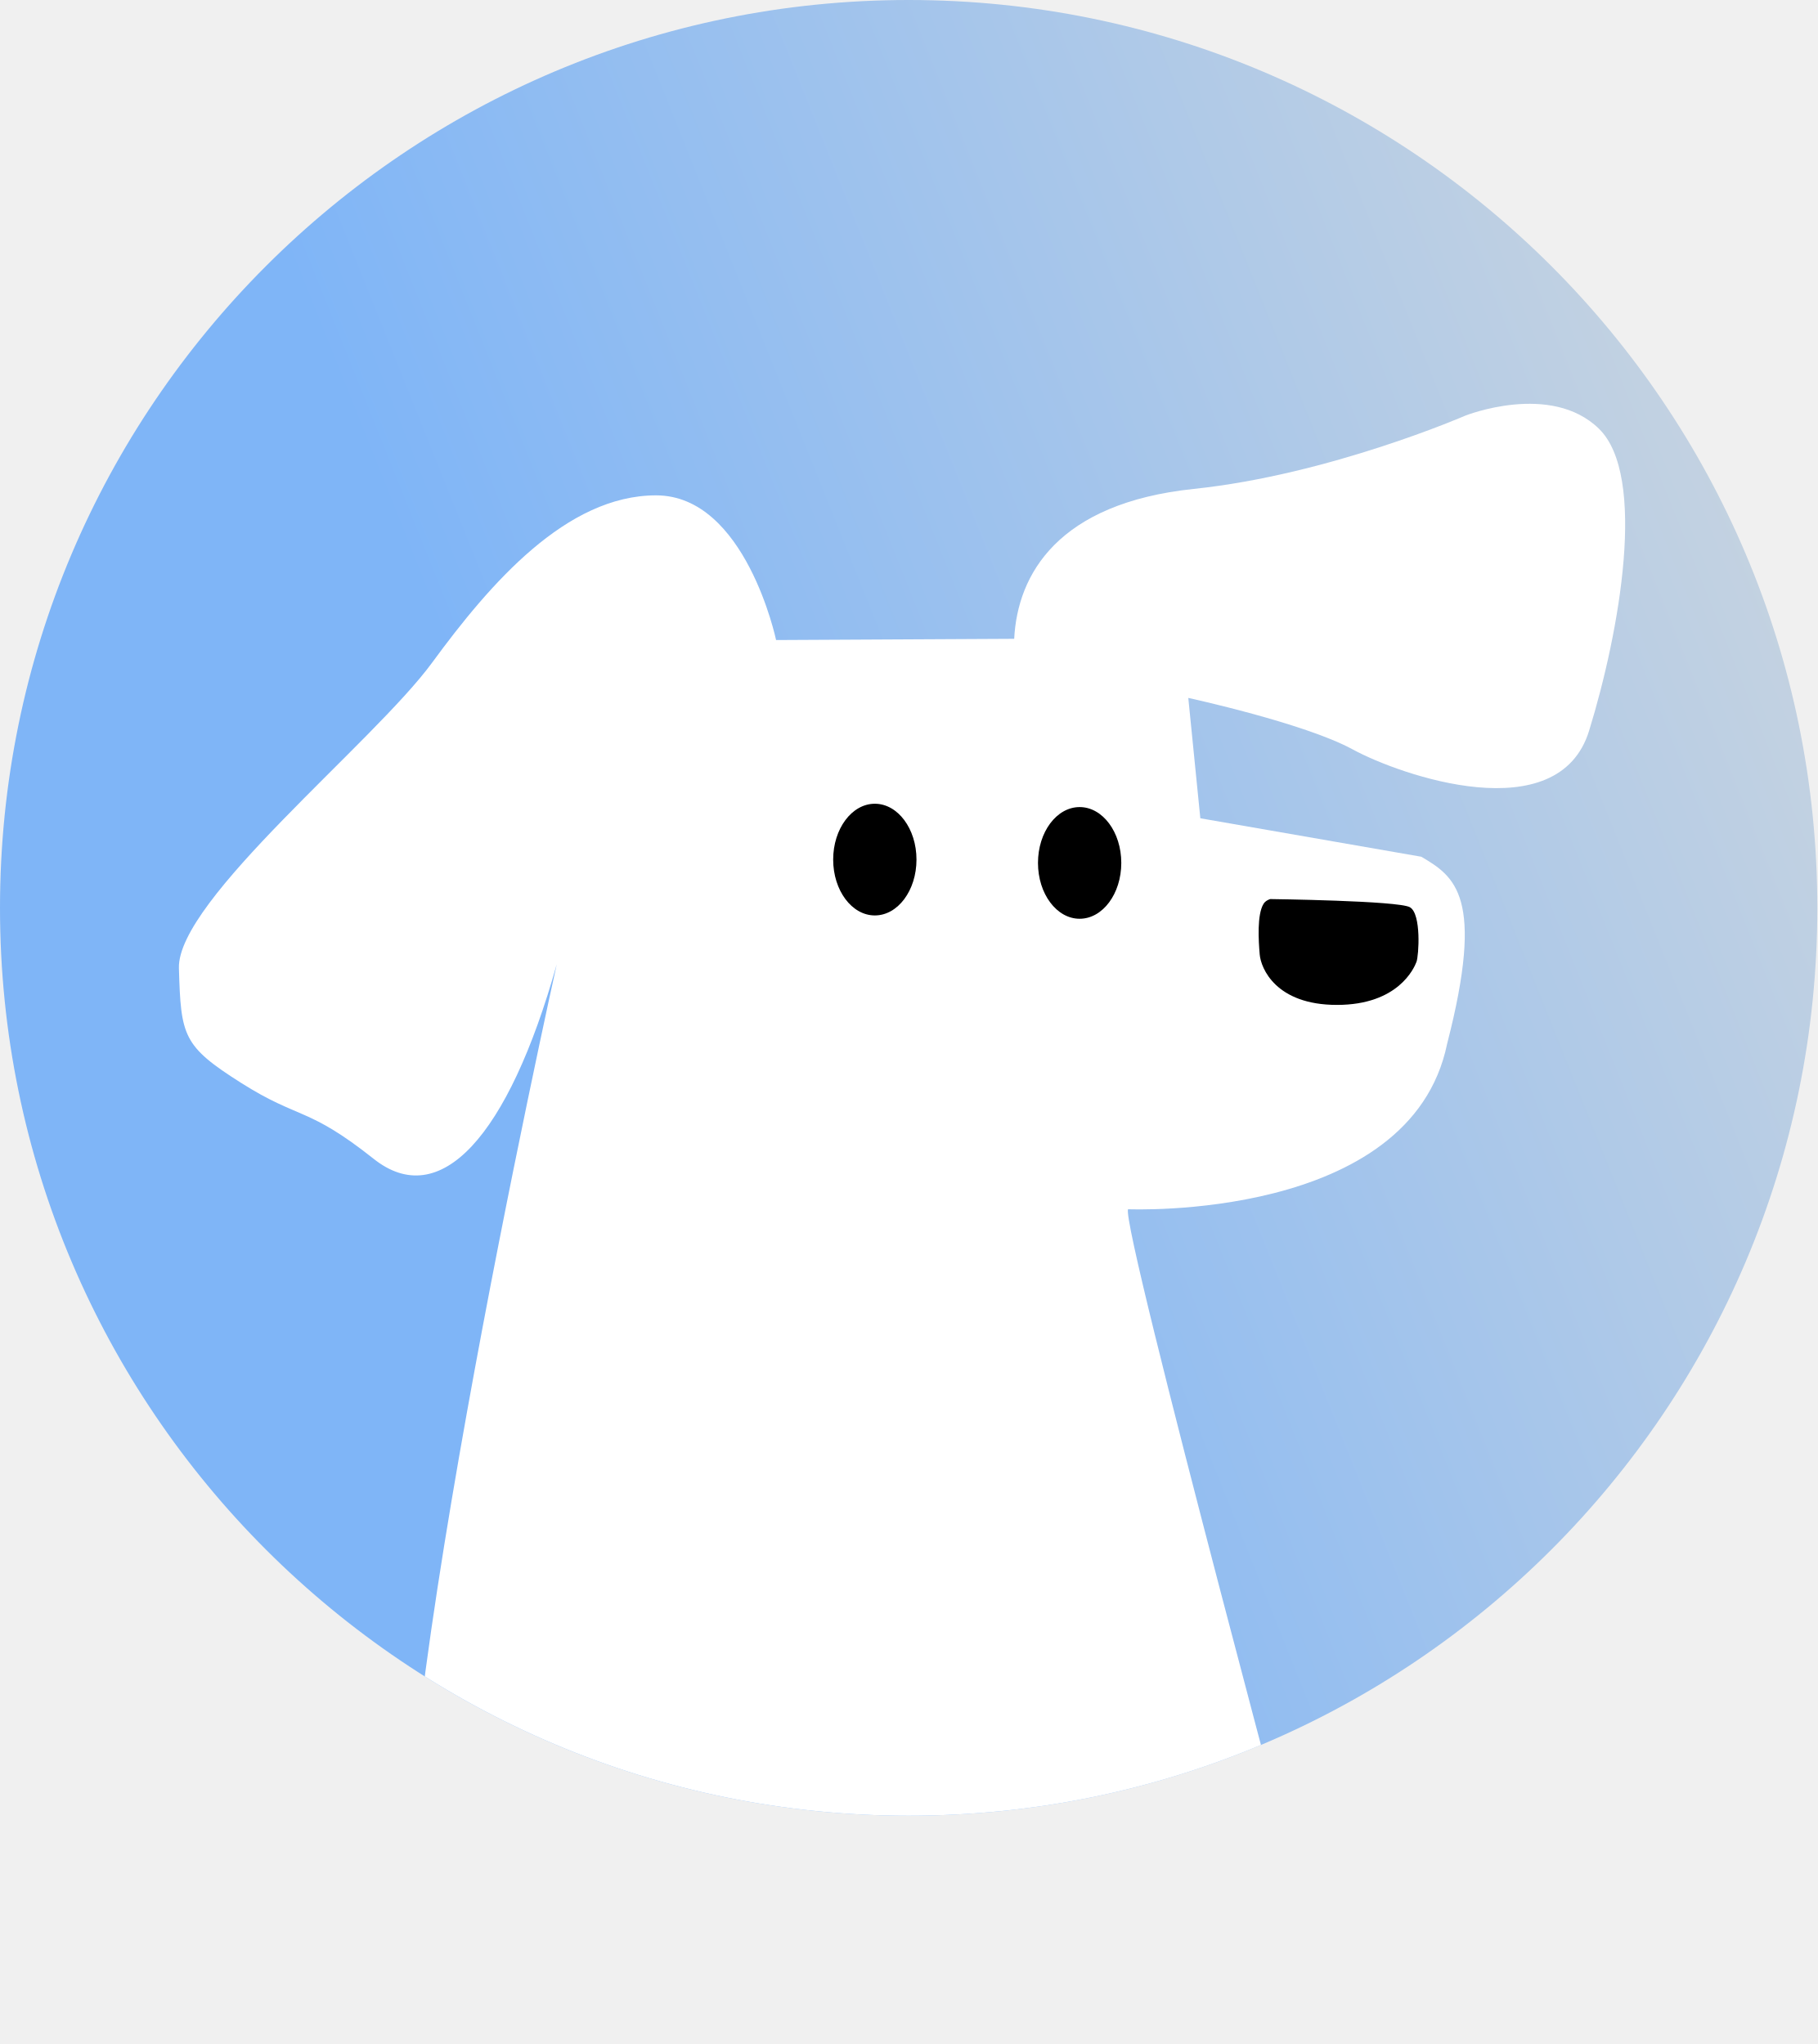
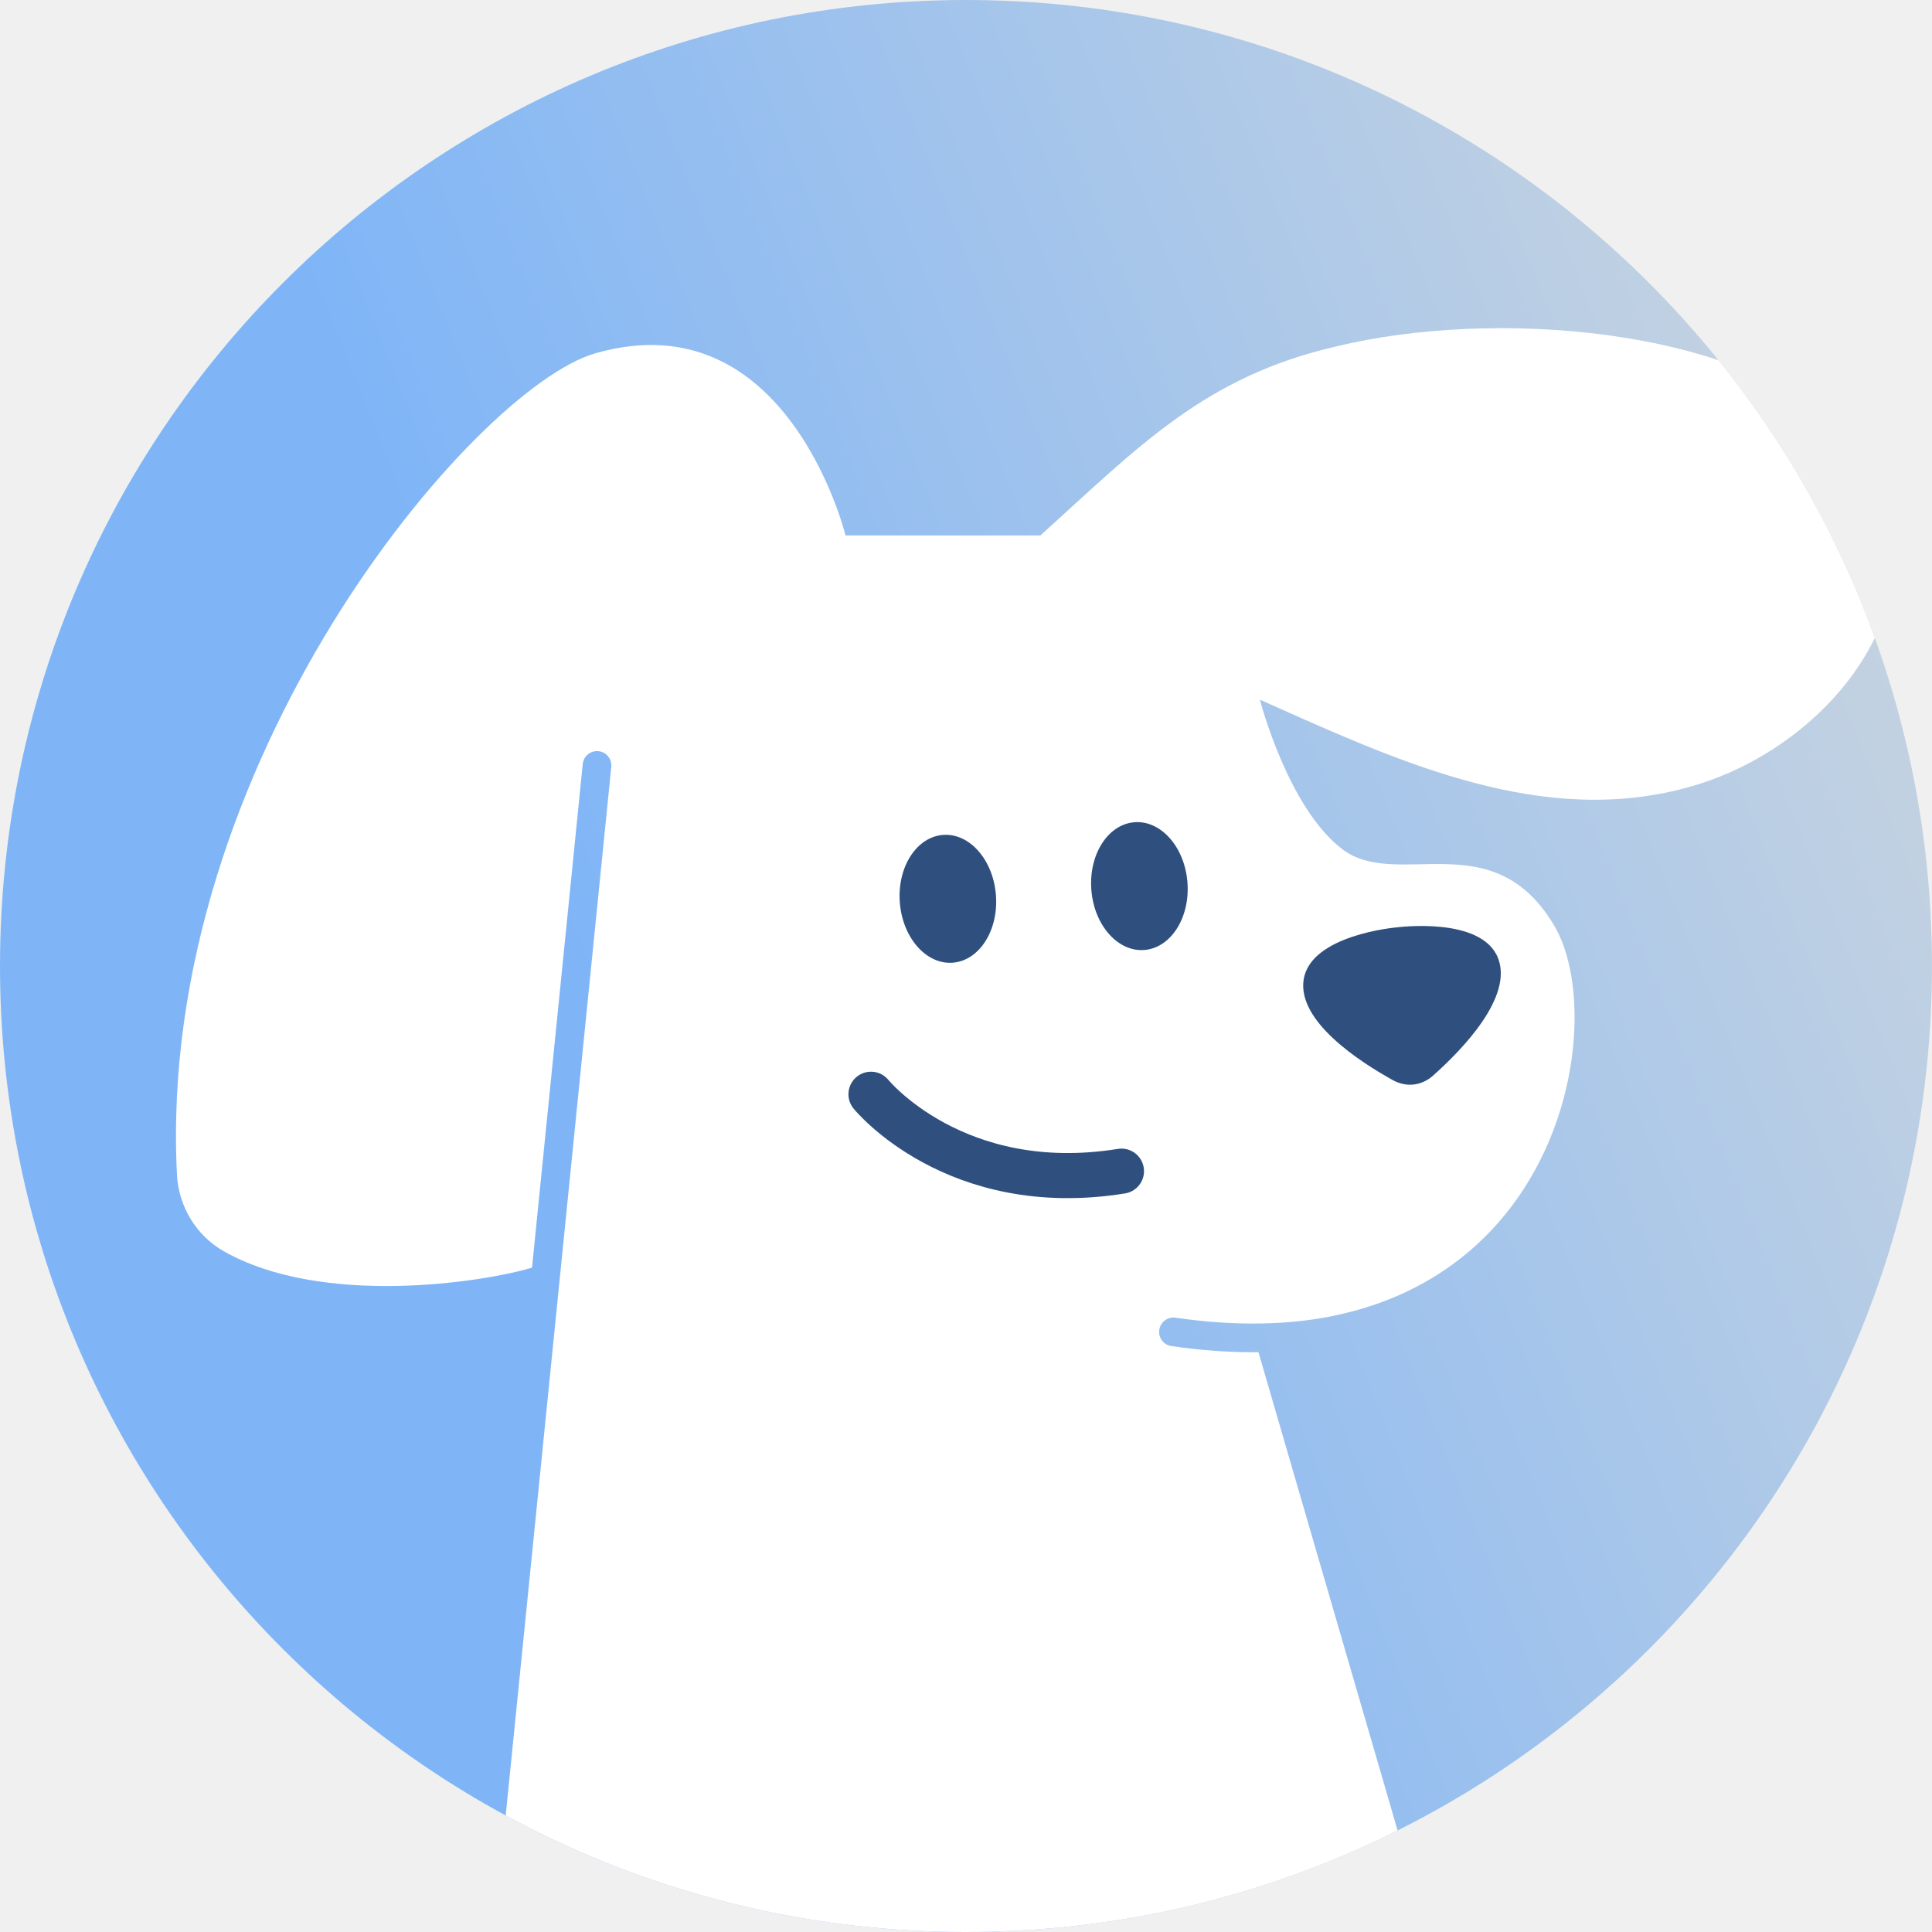
- <svg xmlns="http://www.w3.org/2000/svg" width="192" height="216" viewBox="0 0 192 216" fill="none">
-   <path d="M95.998 191.876C149.017 191.876 191.996 148.923 191.996 95.938C191.996 42.953 149.017 0 95.998 0C42.98 0 0 42.953 0 95.938C0 148.923 42.98 191.876 95.998 191.876Z" fill="url(#paint0_linear_532_2565)" />
-   <mask id="mask0_532_2565" style="mask-type:luminance" maskUnits="userSpaceOnUse" x="0" y="0" width="192" height="192">
-     <path d="M95.998 191.876C149.017 191.876 191.996 148.923 191.996 95.938C191.996 42.953 149.017 0 95.998 0C42.98 0 0 42.953 0 95.938C0 148.923 42.98 191.876 95.998 191.876Z" fill="white" />
+ <svg xmlns="http://www.w3.org/2000/svg" width="146" height="146" viewBox="0 0 146 146" fill="none">
+   <path d="M72.999 146C113.315 146 145.997 113.317 145.997 73C145.997 32.683 113.315 0 72.999 0C32.683 0 0 32.683 0 73C0 113.317 32.683 146 72.999 146Z" fill="url(#paint0_linear_2132_15384)" />
+   <mask id="mask0_2132_15384" style="mask-type:alpha" maskUnits="userSpaceOnUse" x="0" y="0" width="146" height="146">
+     <path d="M72.999 146C113.315 146 145.997 113.317 145.997 73C145.997 32.683 113.315 0 72.999 0C32.683 0 0 32.683 0 73C0 113.317 32.683 146 72.999 146Z" fill="url(#paint1_linear_2132_15384)" />
  </mask>
-   <g mask="url(#mask0_532_2565)">
-     <path d="M81.992 67.637C81.992 67.637 78.772 52.347 69.311 52.347C59.849 52.347 51.822 61.599 45.65 70.029C39.478 78.46 18.698 95.116 18.902 102.31C19.11 109.507 19.314 110.536 25.485 114.442C31.657 118.348 32.48 116.908 39.478 122.461C46.472 128.014 53.674 120.199 58.819 101.899C58.819 101.899 38.406 193.488 43.962 206.994C52.296 227.254 139.247 206.994 139.247 206.994C139.247 206.994 118.394 129.609 119.175 127.786C119.175 127.786 149.032 129.089 152.888 110.294C156.905 94.712 153.693 92.622 150.157 90.536L126.812 86.472L125.54 73.753C125.54 73.753 137.803 76.412 142.896 79.187C147.985 81.962 164.645 87.743 167.885 77.219C171.126 66.7 174.019 50.278 168.926 45.308C163.833 40.338 154.811 43.921 154.811 43.921C154.811 43.921 140.463 50.166 126.12 51.666C111.772 53.169 107.492 60.686 107.147 67.507L81.996 67.637H81.992Z" fill="white" />
-     <path d="M92.424 96.739C94.854 96.739 96.824 94.097 96.824 90.838C96.824 87.579 94.854 84.936 92.424 84.936C89.994 84.936 88.023 87.579 88.023 90.838C88.023 94.097 89.994 96.739 92.424 96.739Z" fill="black" />
-     <path d="M114.061 97.09C116.491 97.09 118.461 94.448 118.461 91.189C118.461 87.93 116.491 85.288 114.061 85.288C111.63 85.288 109.66 87.93 109.66 91.189C109.66 94.448 111.63 97.09 114.061 97.09Z" fill="black" />
-     <path d="M134.197 95.01C134.197 95.01 147.725 95.176 148.951 95.871C150.178 96.567 149.893 100.992 149.647 101.646C149.401 102.303 147.721 106.194 141.244 106.194C134.766 106.194 133.209 102.303 133.086 100.869C132.963 99.436 132.784 96.644 133.497 95.502C133.719 95.144 134.193 95.01 134.193 95.01H134.197Z" fill="black" />
+   <g mask="url(#mask0_2132_15384)">
+     <path d="M143.288 42.144C142.876 50.074 136.077 56.729 128.636 59.174C117.68 62.715 107.03 58.16 96.676 53.528C96.186 53.31 95.696 53.089 95.207 52.871C95.207 52.871 97.341 61.132 101.491 64.211C105.639 67.286 112.84 62.125 117.463 69.972C120.877 75.766 119.118 91.42 106.451 97.535C106.352 97.585 106.253 97.631 106.153 97.68C106.15 97.681 106.146 97.681 106.144 97.683C104.627 98.387 102.956 98.958 101.122 99.359L101.129 99.364C97.469 100.162 93.352 100.233 88.833 99.578C88.24 99.491 87.69 99.901 87.605 100.494C87.518 101.086 87.929 101.637 88.523 101.722C90.661 102.033 92.721 102.187 94.693 102.187C94.83 102.187 94.965 102.186 95.101 102.184L115.859 173.538H34.556L46.194 57.954C46.254 57.359 45.821 56.827 45.225 56.766C44.627 56.706 44.098 57.142 44.038 57.737L40.204 95.797C36.479 96.91 24.355 98.778 16.912 94.556C14.817 93.366 13.495 91.165 13.373 88.76C11.791 57.564 35.901 29.32 44.971 26.705C59.504 22.512 63.897 40.465 63.897 40.465H78.62C86.101 33.704 91.05 28.456 100.988 26.178C112.672 23.332 131.208 24.618 139.373 32.631C141.894 35.185 143.443 38.528 143.288 42.144Z" fill="white" />
+     <path d="M105.514 70.085C105.514 70.085 111.961 69.209 113.207 72.406C114.357 75.358 110.48 79.342 108.287 81.291C107.423 82.059 106.268 82.186 105.258 81.626C102.691 80.204 98.038 77.162 98.515 74.032C99.033 70.64 105.514 70.085 105.514 70.085Z" fill="#2F507F" />
+     <path d="M72 72.75C74.006 72.596 75.467 70.31 75.262 67.644C75.058 64.977 73.267 62.94 71.261 63.094C69.255 63.248 67.794 65.534 67.999 68.2C68.203 70.867 69.995 72.904 72 72.75Z" fill="#2F507F" />
+     <path d="M86.473 71.791C88.478 71.637 89.939 69.351 89.735 66.685C89.531 64.018 87.739 61.981 85.733 62.135C83.727 62.288 82.267 64.575 82.471 67.241C82.675 69.908 84.467 71.945 86.473 71.791Z" fill="#2F507F" />
+     <path d="M65.82 82.692C65.82 82.692 72.175 90.53 84.748 88.504" stroke="#2F507F" stroke-width="3.408" stroke-miterlimit="10" stroke-linecap="round" />
  </g>
  <defs>
-     <linearGradient id="paint0_linear_532_2565" x1="188.541" y1="15.263" x2="47.855" y2="71.555" gradientUnits="userSpaceOnUse">
+     <linearGradient id="paint0_linear_2132_15384" x1="143.369" y1="11.614" x2="36.37" y2="54.399" gradientUnits="userSpaceOnUse">
+       <stop stop-color="#CDD6DE" />
+       <stop offset="1" stop-color="#7FB5F7" />
+     </linearGradient>
+     <linearGradient id="paint1_linear_2132_15384" x1="143.369" y1="11.614" x2="36.37" y2="54.399" gradientUnits="userSpaceOnUse">
      <stop stop-color="#CDD6DE" />
      <stop offset="1" stop-color="#7FB5F7" />
    </linearGradient>
  </defs>
</svg>
